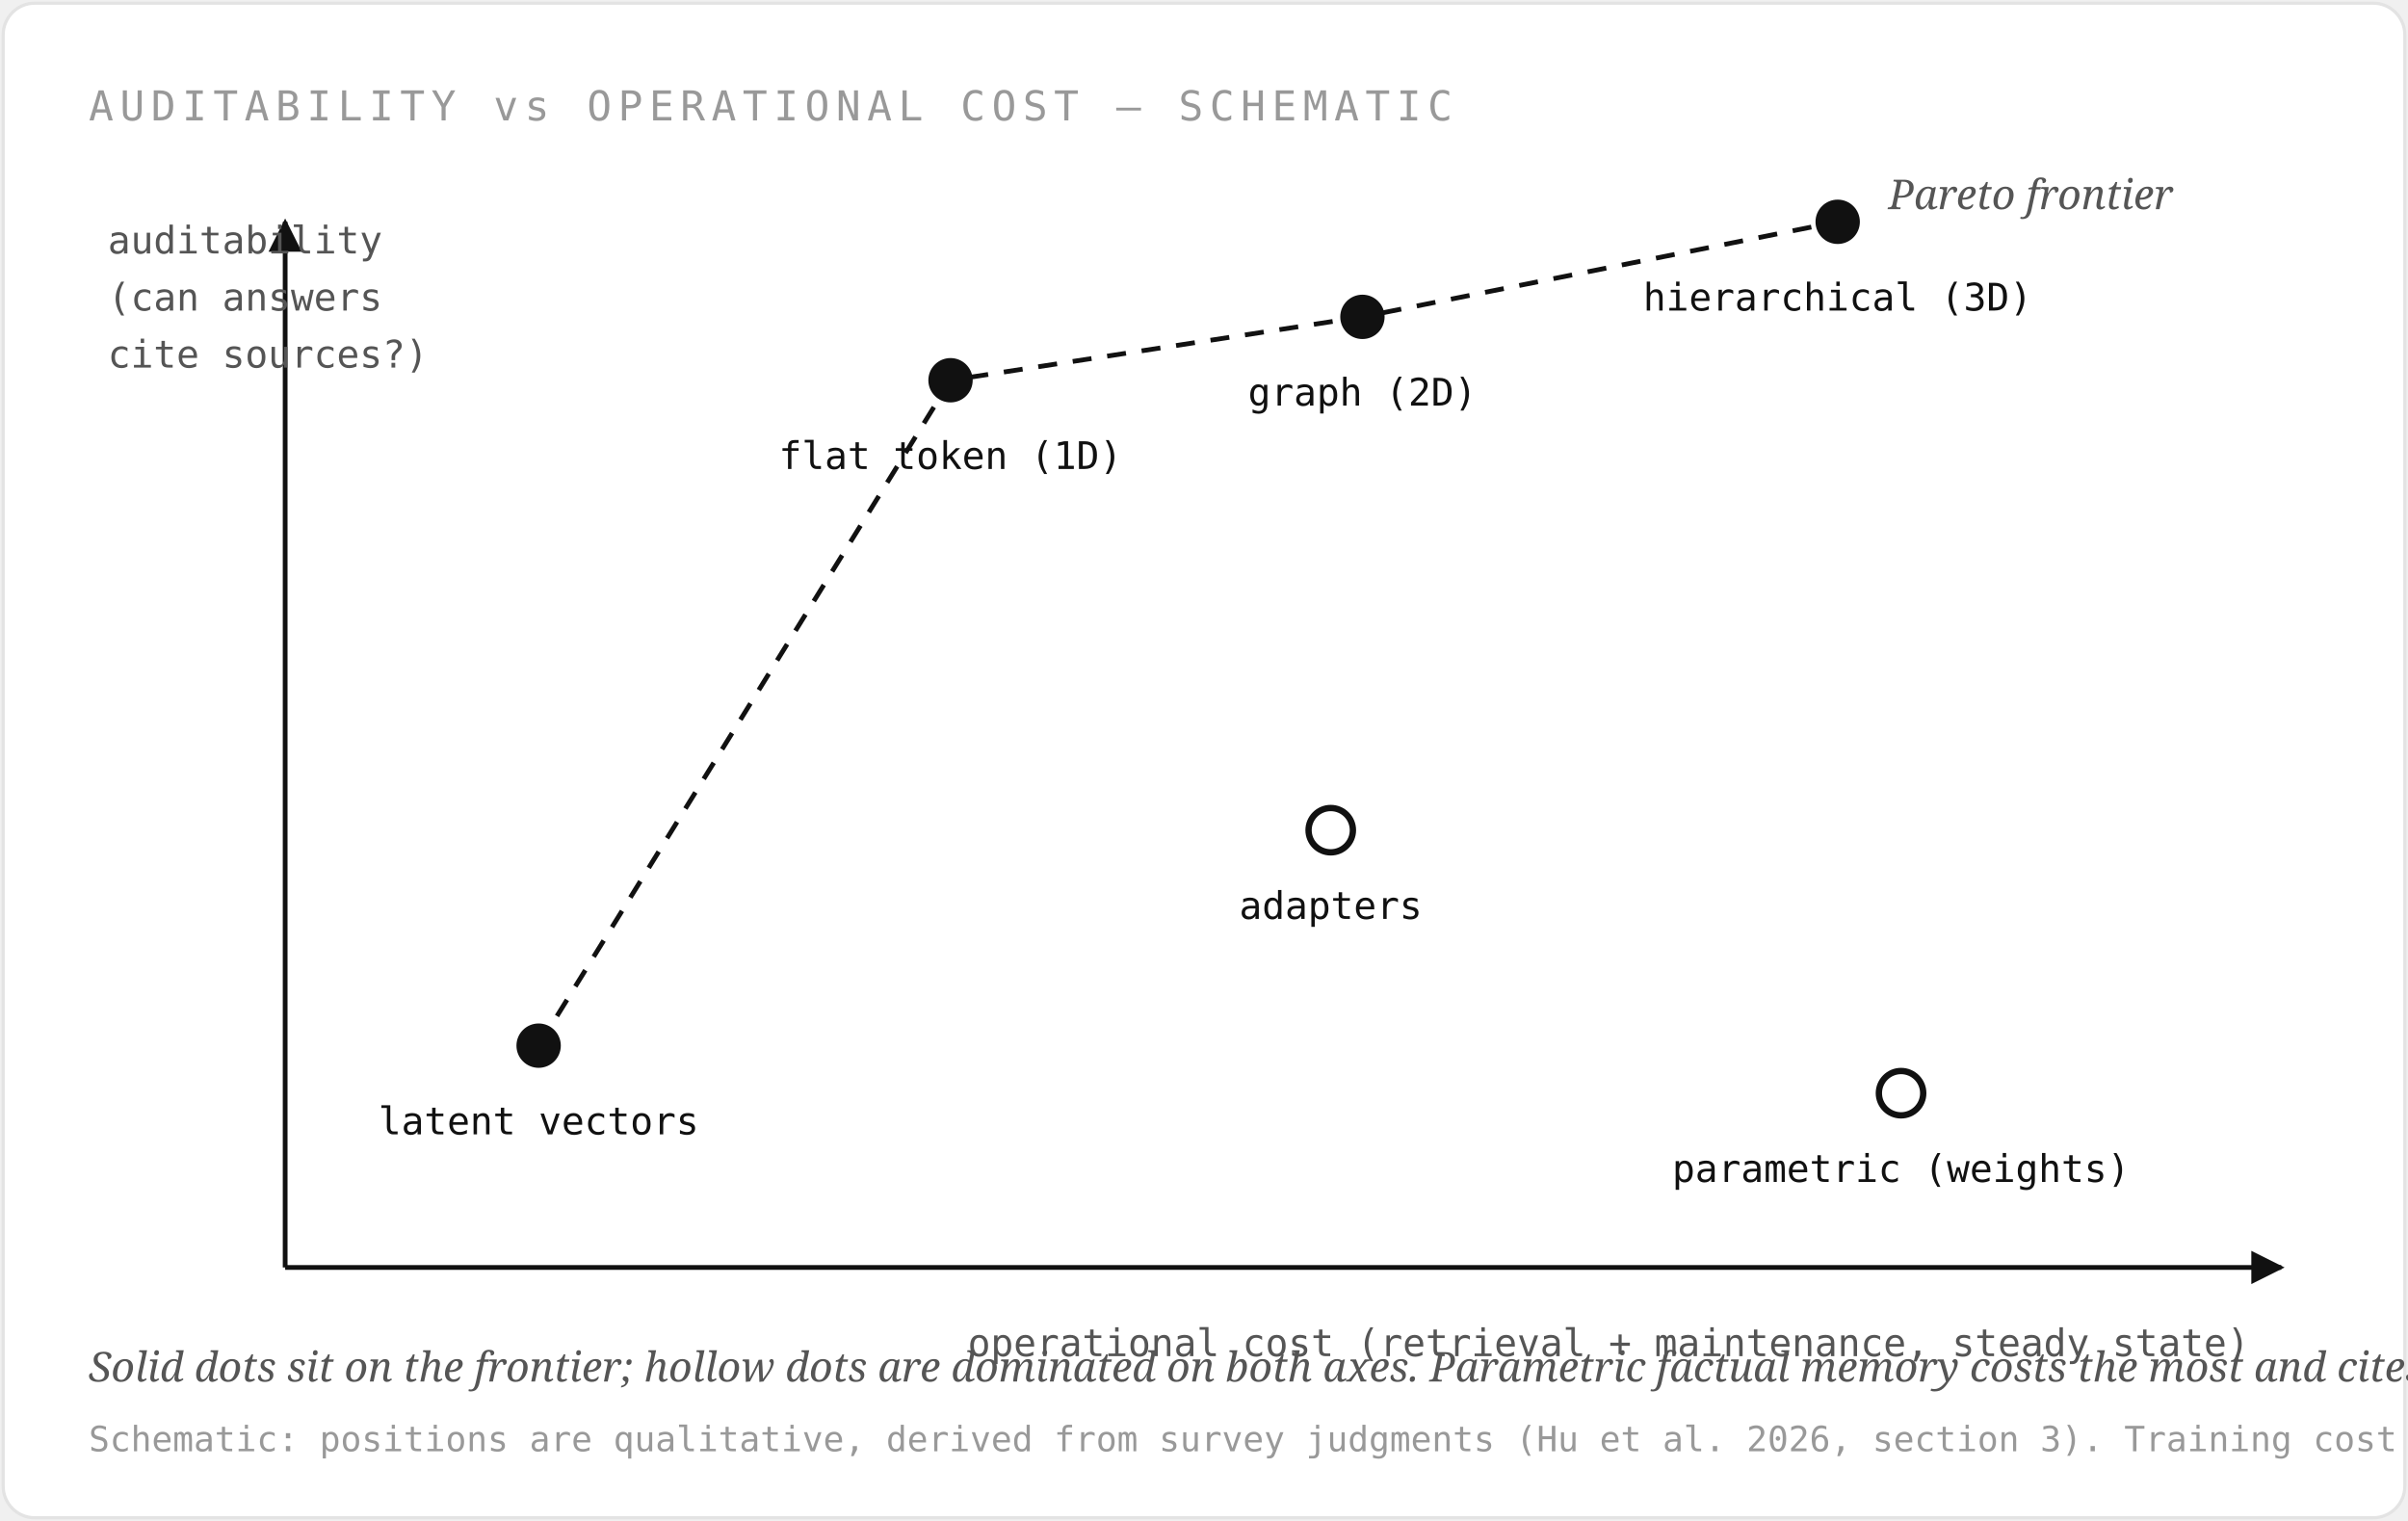
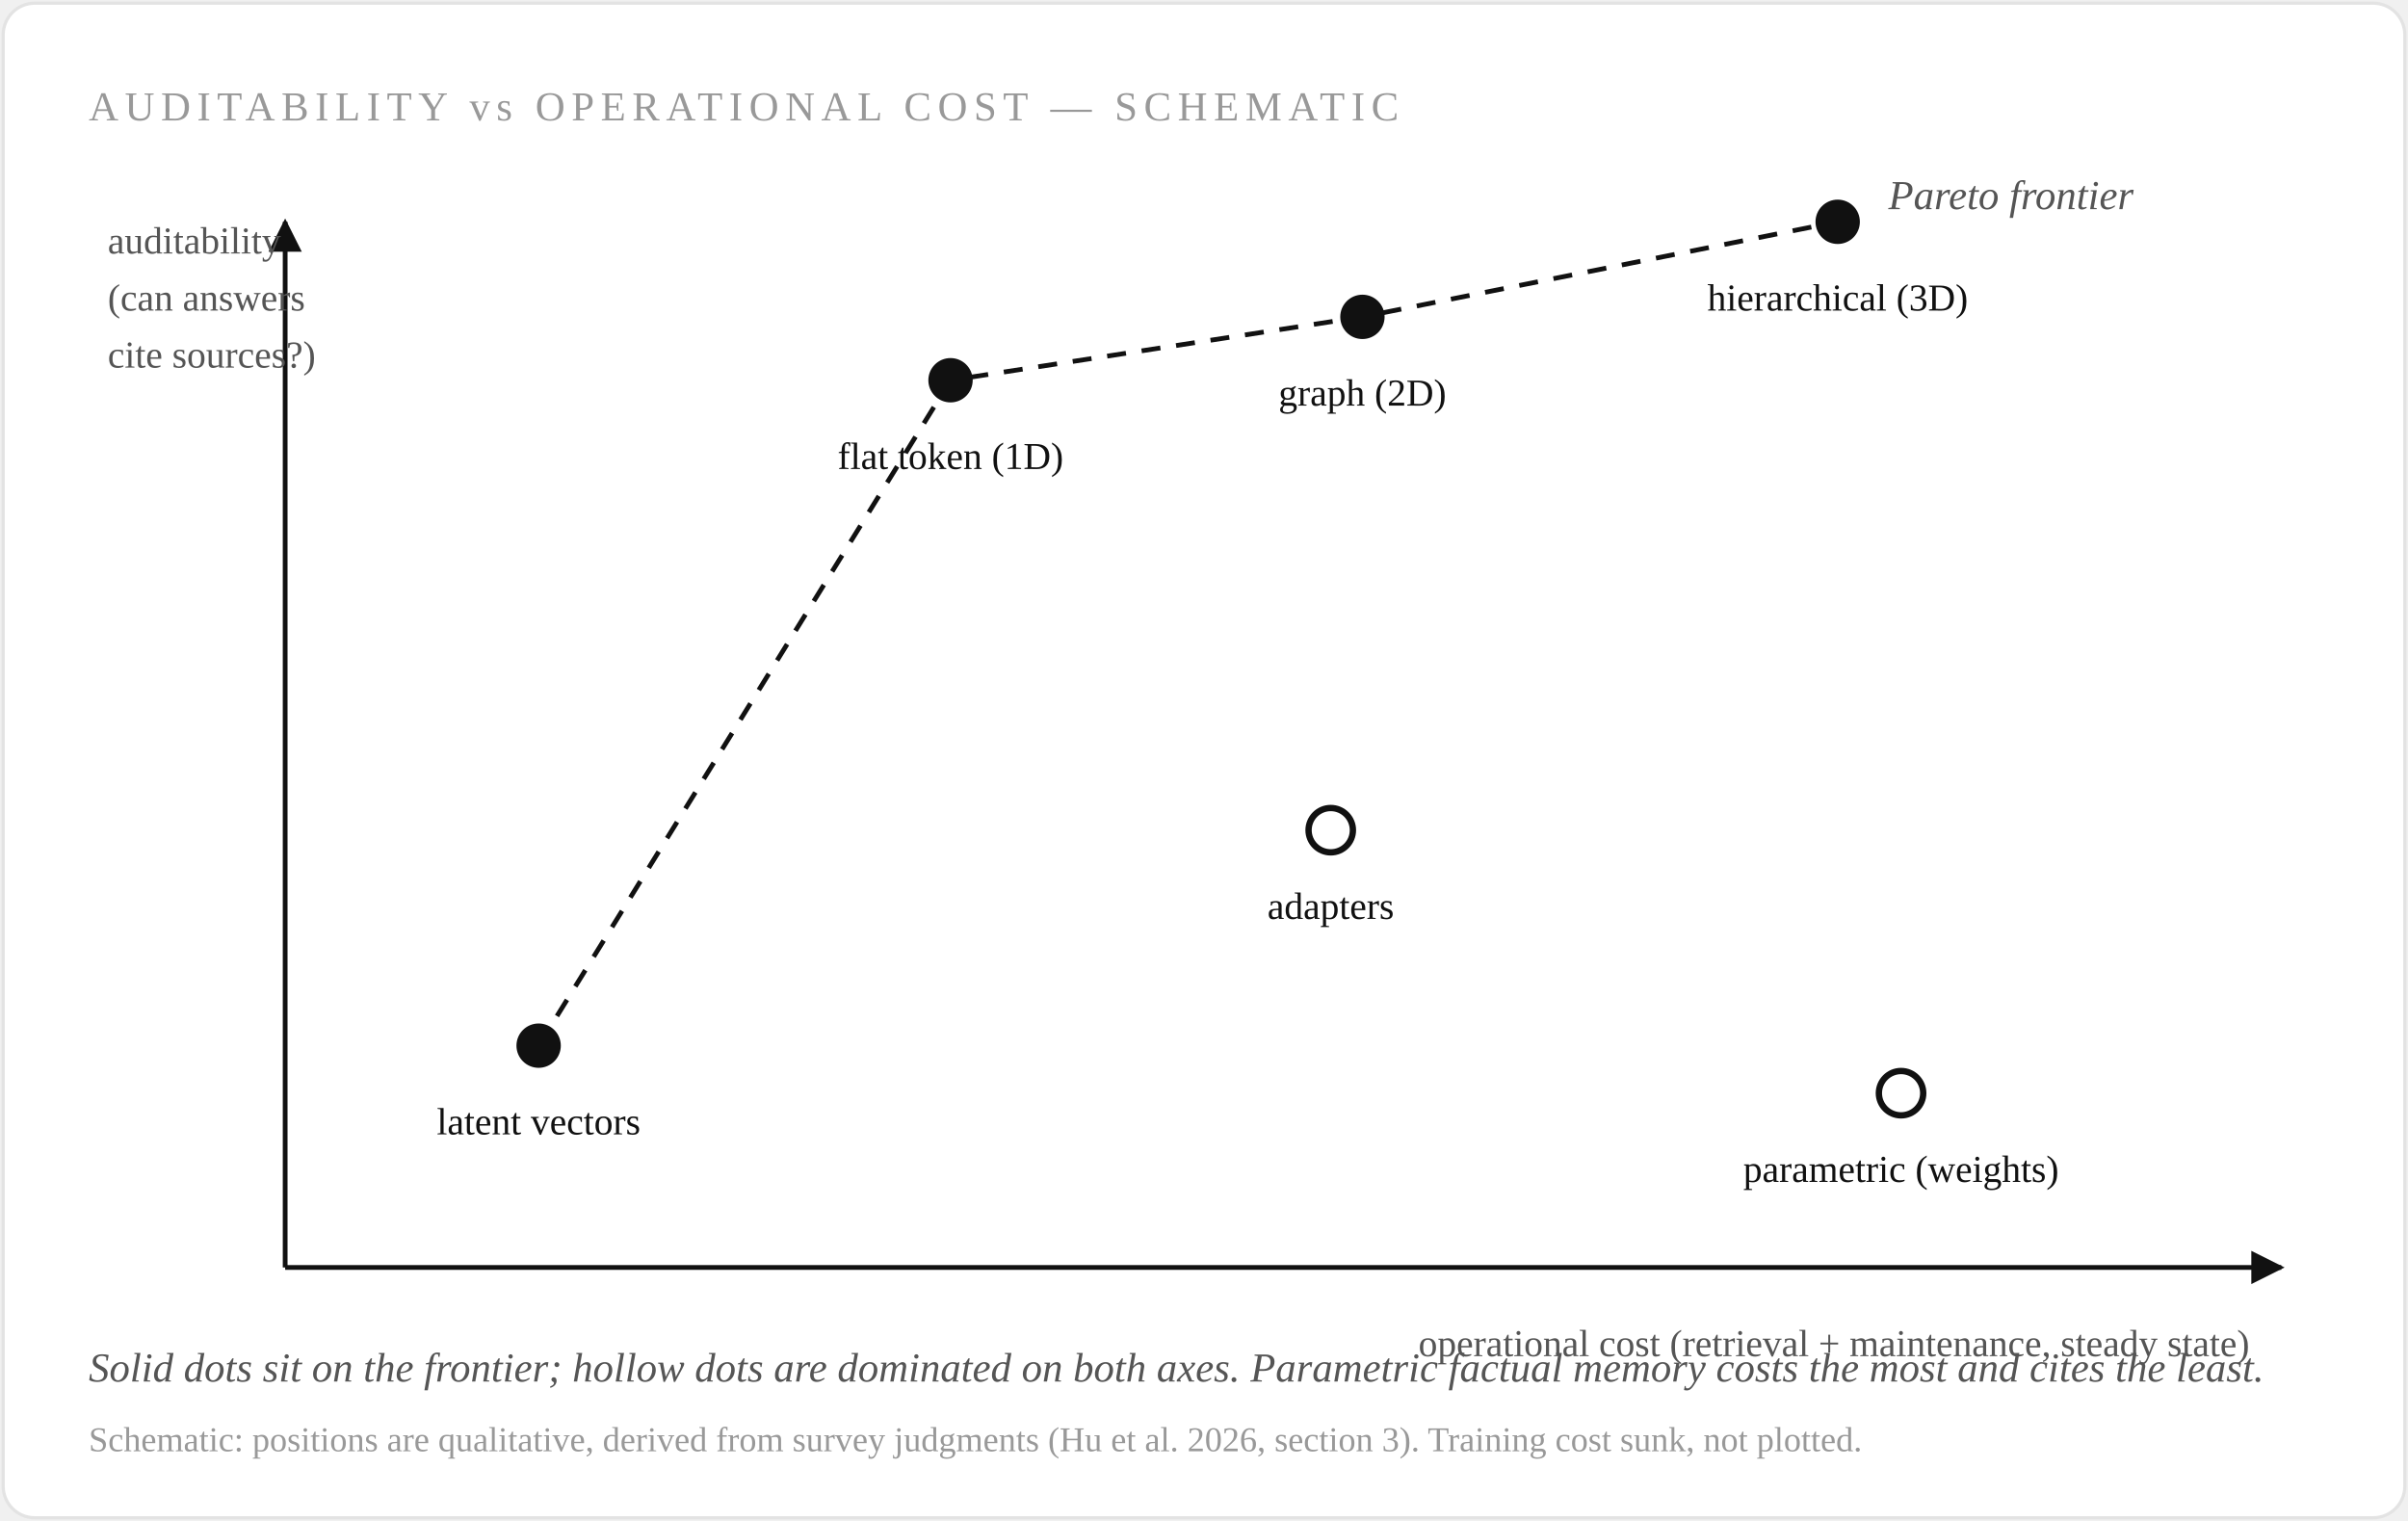
<svg xmlns="http://www.w3.org/2000/svg" width="760" height="480" viewBox="0 0 760 480" fill="none" role="img" aria-label="Schematic trade-off between auditability and operational cost across memory substrates">
  <defs>
    <marker id="ax" viewBox="0 0 10 10" refX="9" refY="5" markerWidth="7" markerHeight="7" orient="auto-start-reverse">
      <path d="M0,0 L10,5 L0,10 z" fill="#111" />
    </marker>
  </defs>
  <rect x="1" y="1" width="758" height="478" rx="10" fill="#fff" stroke="#e3e3e3" />
-   <text x="28" y="38" font-family="ui-monospace, Menlo, monospace" font-size="13" letter-spacing="2" fill="#999">AUDITABILITY vs OPERATIONAL COST — SCHEMATIC</text>
+   <text x="28" y="38" font-family="Source Serif 4, Georgia, serif" font-size="13" letter-spacing="2" fill="#999">AUDITABILITY vs OPERATIONAL COST — SCHEMATIC</text>
  <line x1="90" y1="400" x2="720" y2="400" stroke="#111" stroke-width="1.5" marker-end="url(#ax)" />
  <line x1="90" y1="400" x2="90" y2="70" stroke="#111" stroke-width="1.5" marker-end="url(#ax)" />
-   <text x="710" y="428" text-anchor="end" font-family="ui-monospace, Menlo, monospace" font-size="12" fill="#555">operational cost (retrieval + maintenance, steady state)</text>
-   <text x="34" y="80" font-family="ui-monospace, Menlo, monospace" font-size="12" fill="#555">auditability</text>
-   <text x="34" y="98" font-family="ui-monospace, Menlo, monospace" font-size="12" fill="#555">(can answers</text>
-   <text x="34" y="116" font-family="ui-monospace, Menlo, monospace" font-size="12" fill="#555">cite sources?)</text>
+   <text x="710" y="428" text-anchor="end" font-family="Source Serif 4, Georgia, serif" font-size="12" fill="#555">operational cost (retrieval + maintenance, steady state)</text>
+   <text x="34" y="80" font-family="Source Serif 4, Georgia, serif" font-size="12" fill="#555">auditability</text>
+   <text x="34" y="98" font-family="Source Serif 4, Georgia, serif" font-size="12" fill="#555">(can answers</text>
+   <text x="34" y="116" font-family="Source Serif 4, Georgia, serif" font-size="12" fill="#555">cite sources?)</text>
  <polyline points="170,330 300,120 430,100 580,70" fill="none" stroke="#111" stroke-width="1.5" stroke-dasharray="6 5" />
-   <text x="596" y="66" font-family="Georgia, serif" font-size="13" font-style="italic" fill="#555">Pareto frontier</text>
+   <text x="596" y="66" font-family="Source Serif 4, Georgia, serif" font-size="13" font-style="italic" fill="#555">Pareto frontier</text>
  <circle cx="170" cy="330" r="7" fill="#111" />
-   <text x="170" y="358" text-anchor="middle" font-family="ui-monospace, Menlo, monospace" font-size="12" fill="#111">latent vectors</text>
+   <text x="170" y="358" text-anchor="middle" font-family="Source Serif 4, Georgia, serif" font-size="12" fill="#111">latent vectors</text>
  <circle cx="300" cy="120" r="7" fill="#111" />
-   <text x="300" y="148" text-anchor="middle" font-family="ui-monospace, Menlo, monospace" font-size="12" fill="#111">flat token (1D)</text>
+   <text x="300" y="148" text-anchor="middle" font-family="Source Serif 4, Georgia, serif" font-size="12" fill="#111">flat token (1D)</text>
  <circle cx="430" cy="100" r="7" fill="#111" />
-   <text x="430" y="128" text-anchor="middle" font-family="ui-monospace, Menlo, monospace" font-size="12" fill="#111">graph (2D)</text>
+   <text x="430" y="128" text-anchor="middle" font-family="Source Serif 4, Georgia, serif" font-size="12" fill="#111">graph (2D)</text>
  <circle cx="580" cy="70" r="7" fill="#111" />
-   <text x="580" y="98" text-anchor="middle" font-family="ui-monospace, Menlo, monospace" font-size="12" fill="#111">hierarchical (3D)</text>
+   <text x="580" y="98" text-anchor="middle" font-family="Source Serif 4, Georgia, serif" font-size="12" fill="#111">hierarchical (3D)</text>
  <circle cx="420" cy="262" r="7" fill="#fff" stroke="#111" stroke-width="2" />
-   <text x="420" y="290" text-anchor="middle" font-family="ui-monospace, Menlo, monospace" font-size="12" fill="#111">adapters</text>
+   <text x="420" y="290" text-anchor="middle" font-family="Source Serif 4, Georgia, serif" font-size="12" fill="#111">adapters</text>
  <circle cx="600" cy="345" r="7" fill="#fff" stroke="#111" stroke-width="2" />
-   <text x="600" y="373" text-anchor="middle" font-family="ui-monospace, Menlo, monospace" font-size="12" fill="#111">parametric (weights)</text>
-   <text x="28" y="436" font-family="Georgia, serif" font-size="13" font-style="italic" fill="#555">Solid dots sit on the frontier; hollow dots are dominated on both axes. Parametric factual memory costs the most and cites the least.</text>
-   <text x="28" y="458" font-family="ui-monospace, Menlo, monospace" font-size="11" fill="#999">Schematic: positions are qualitative, derived from survey judgments (Hu et al. 2026, section 3). Training cost sunk, not plotted.</text>
+   <text x="600" y="373" text-anchor="middle" font-family="Source Serif 4, Georgia, serif" font-size="12" fill="#111">parametric (weights)</text>
+   <text x="28" y="436" font-family="Source Serif 4, Georgia, serif" font-size="13" font-style="italic" fill="#555">Solid dots sit on the frontier; hollow dots are dominated on both axes. Parametric factual memory costs the most and cites the least.</text>
+   <text x="28" y="458" font-family="Source Serif 4, Georgia, serif" font-size="11" fill="#999">Schematic: positions are qualitative, derived from survey judgments (Hu et al. 2026, section 3). Training cost sunk, not plotted.</text>
</svg>
